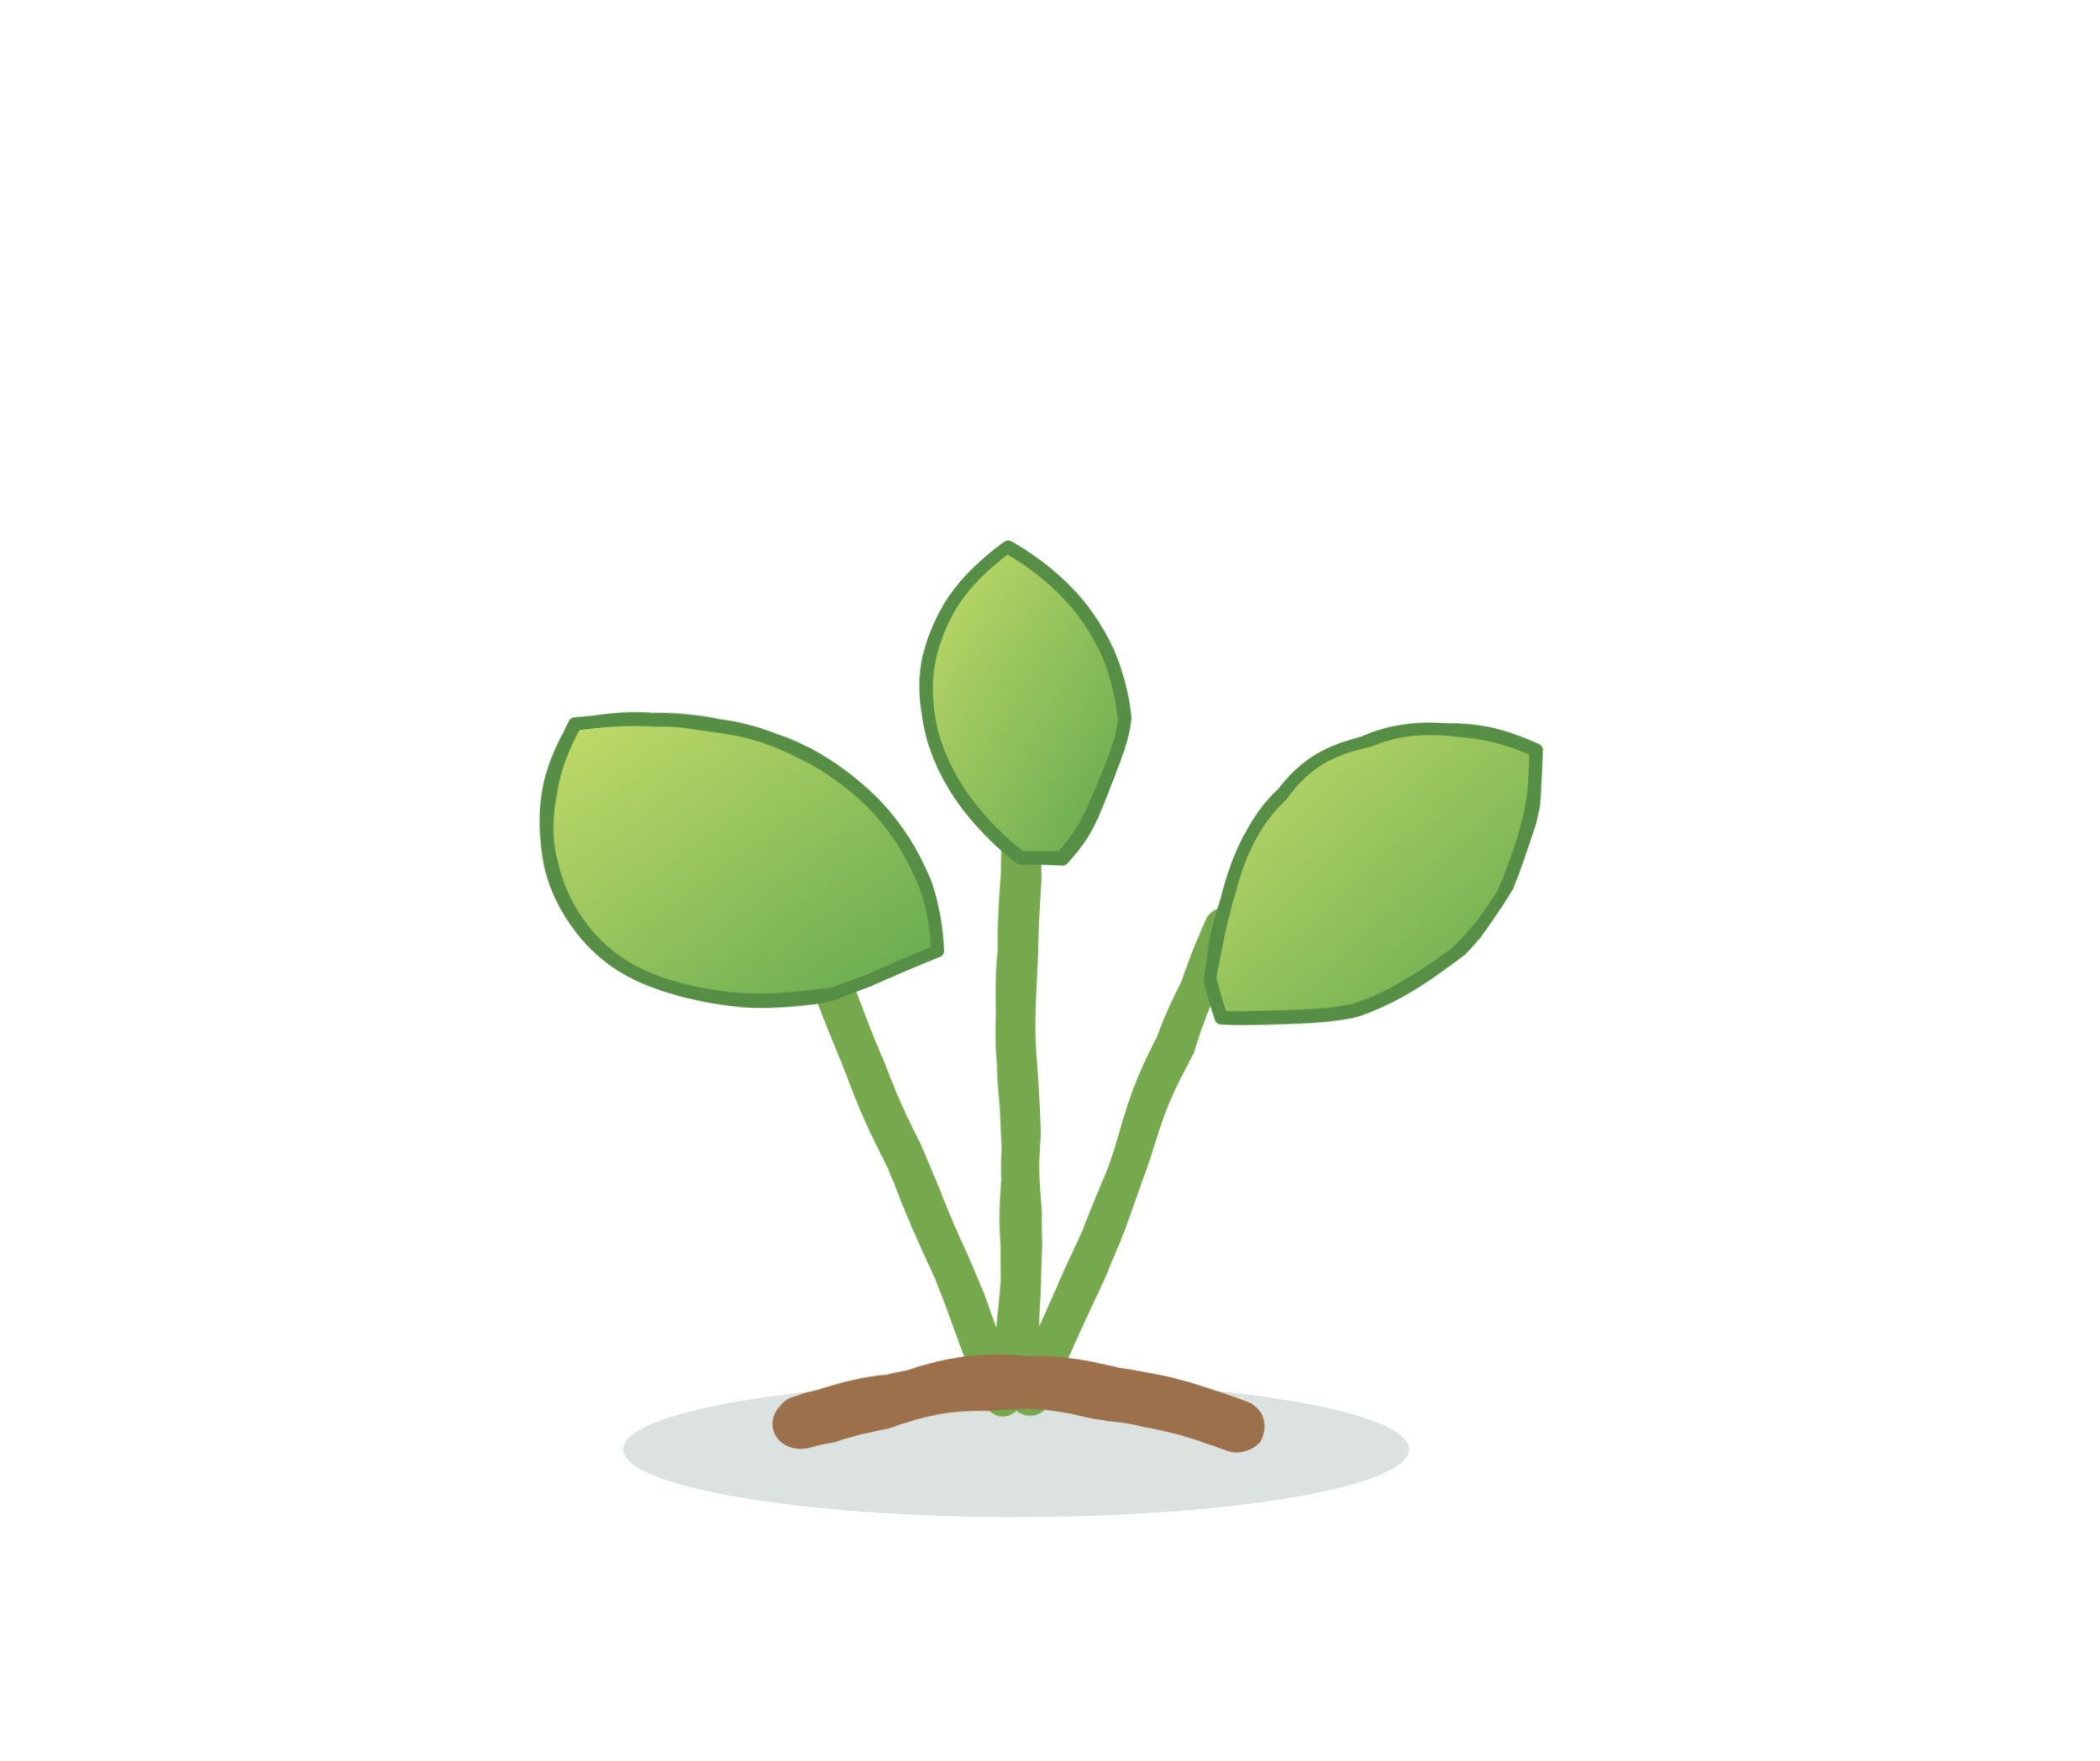
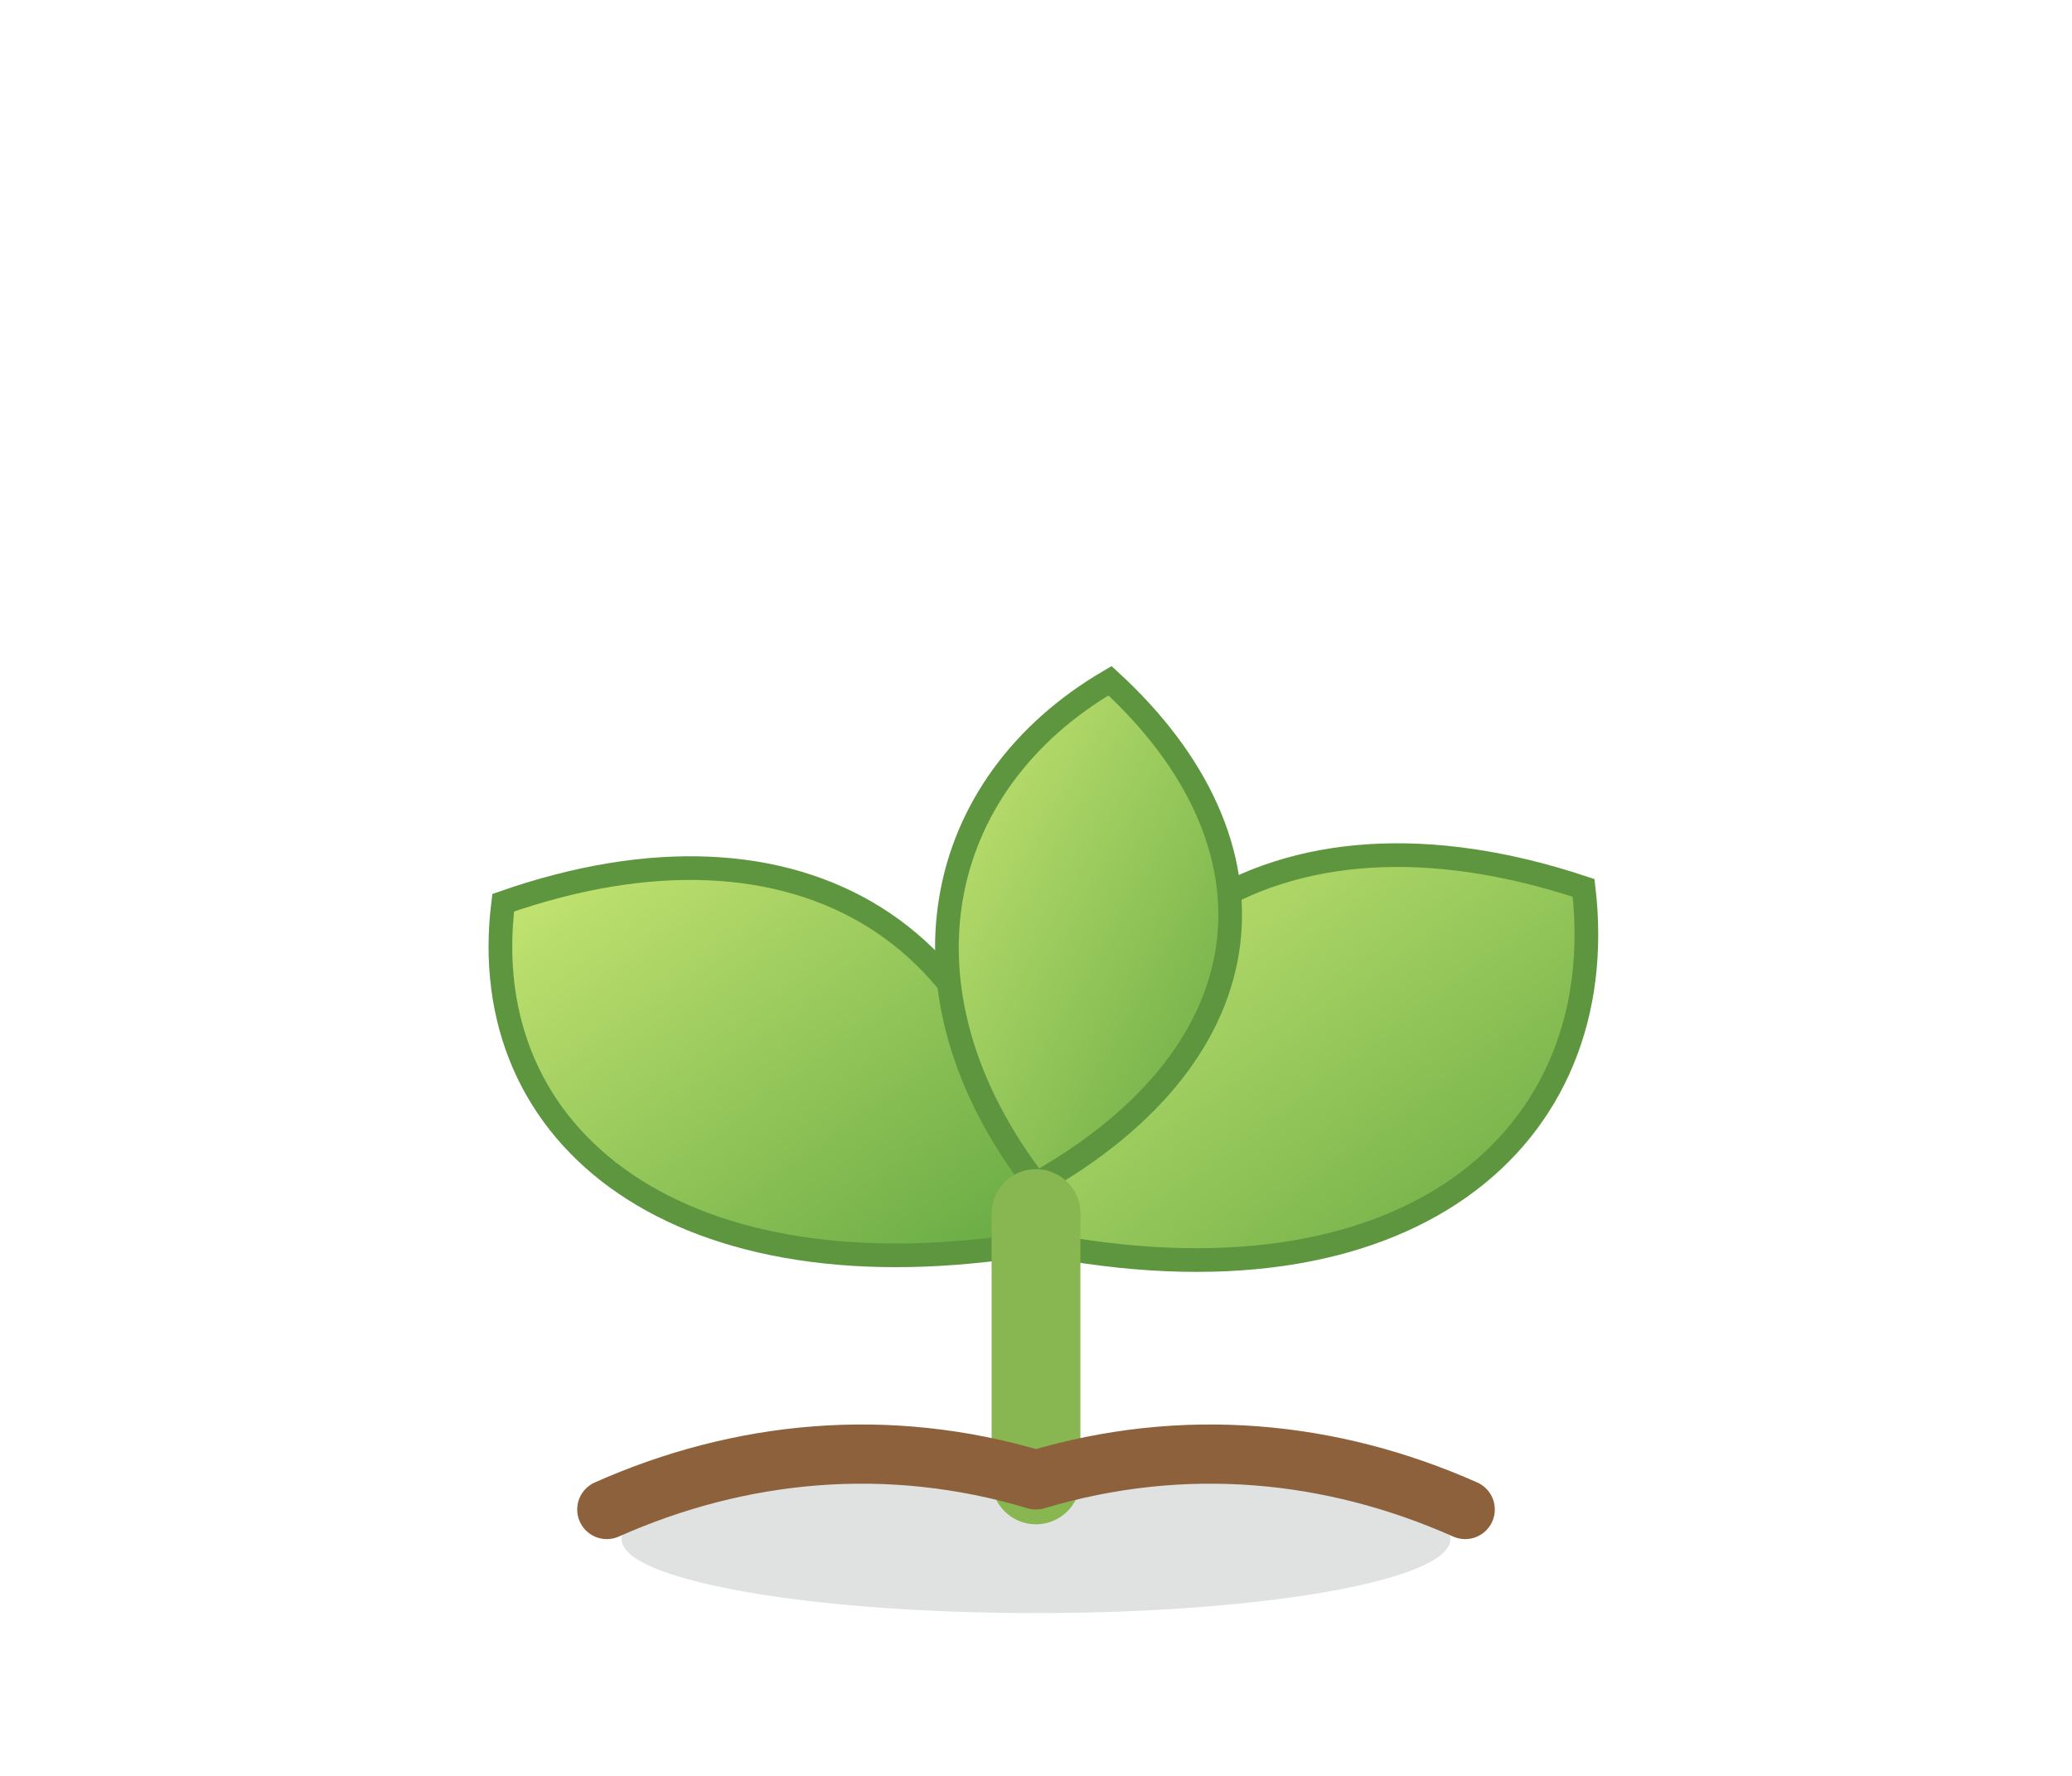
- <svg xmlns="http://www.w3.org/2000/svg" viewBox="-15 -20 155 130" role="img" aria-label="Lettuce seedling illustration">
+ <svg xmlns="http://www.w3.org/2000/svg" viewBox="0 0 140 120" role="img" aria-label="Lettuce seedling illustration">
  <defs>
-     <linearGradient id="leaf" x1="0" y1="0" x2="1" y2="1">
-       <stop stop-color="#c4dc69" />
-       <stop offset="1" stop-color="#62a84f" />
+     <linearGradient id="l" x1="0" y1="0" x2="1" y2="1">
+       <stop stop-color="#c7e673" />
+       <stop offset="1" stop-color="#66a943" />
    </linearGradient>
-     <filter id="paint">
-       <feTurbulence baseFrequency=".06" numOctaves="2" seed="17" result="n" />
-       <feDisplacementMap in="SourceGraphic" in2="n" scale="1" />
-     </filter>
  </defs>
-   <ellipse cx="60" cy="87" rx="29" ry="5" fill="#173a2b" opacity=".15" />
-   <g filter="url(#paint)" stroke-linejoin="round">
-     <path d="M59 83 45 50M61 83l14-35M60 79V40" fill="none" stroke="#76a94d" stroke-width="3" stroke-linecap="round" />
-     <path d="M46 53C30 56 21 46 27 33c15-2 26 5 27 17Z" fill="url(#leaf)" stroke="#568e45" />
-     <path d="M74 52c1-14 11-22 24-17 0 13-9 21-23 20Z" fill="url(#leaf)" stroke="#568e45" />
-     <path d="M60 43c-9-7-9-17-1-23 10 6 11 15 4 23Z" fill="url(#leaf)" stroke="#568e45" />
-     <path d="M44 85c10-4 22-4 32 0" fill="none" stroke="#9b704a" stroke-width="4" stroke-linecap="round" />
+   <ellipse cx="70" cy="104" rx="28" ry="5" fill="#263f2c" opacity=".15" />
+   <g fill="url(#l)" stroke="#5d963f" stroke-width="1.6">
+     <path d="M70 84C46 88 32 77 34 61c20-7 35 2 36 23Z" />
+     <path d="M70 84c1-21 16-31 37-24 2 17-12 29-37 24Z" />
+     <path d="M70 80c-10-13-7-27 5-34 12 11 11 25-5 34Z" />
  </g>
+   <path d="M70 82v18" stroke="#88b651" stroke-width="6" stroke-linecap="round" />
+   <path d="M70 100c-10-3-20-2-29 2m29-2c10-3 20-2 29 2" fill="none" stroke="#8e613d" stroke-width="4" stroke-linecap="round" />
</svg>
